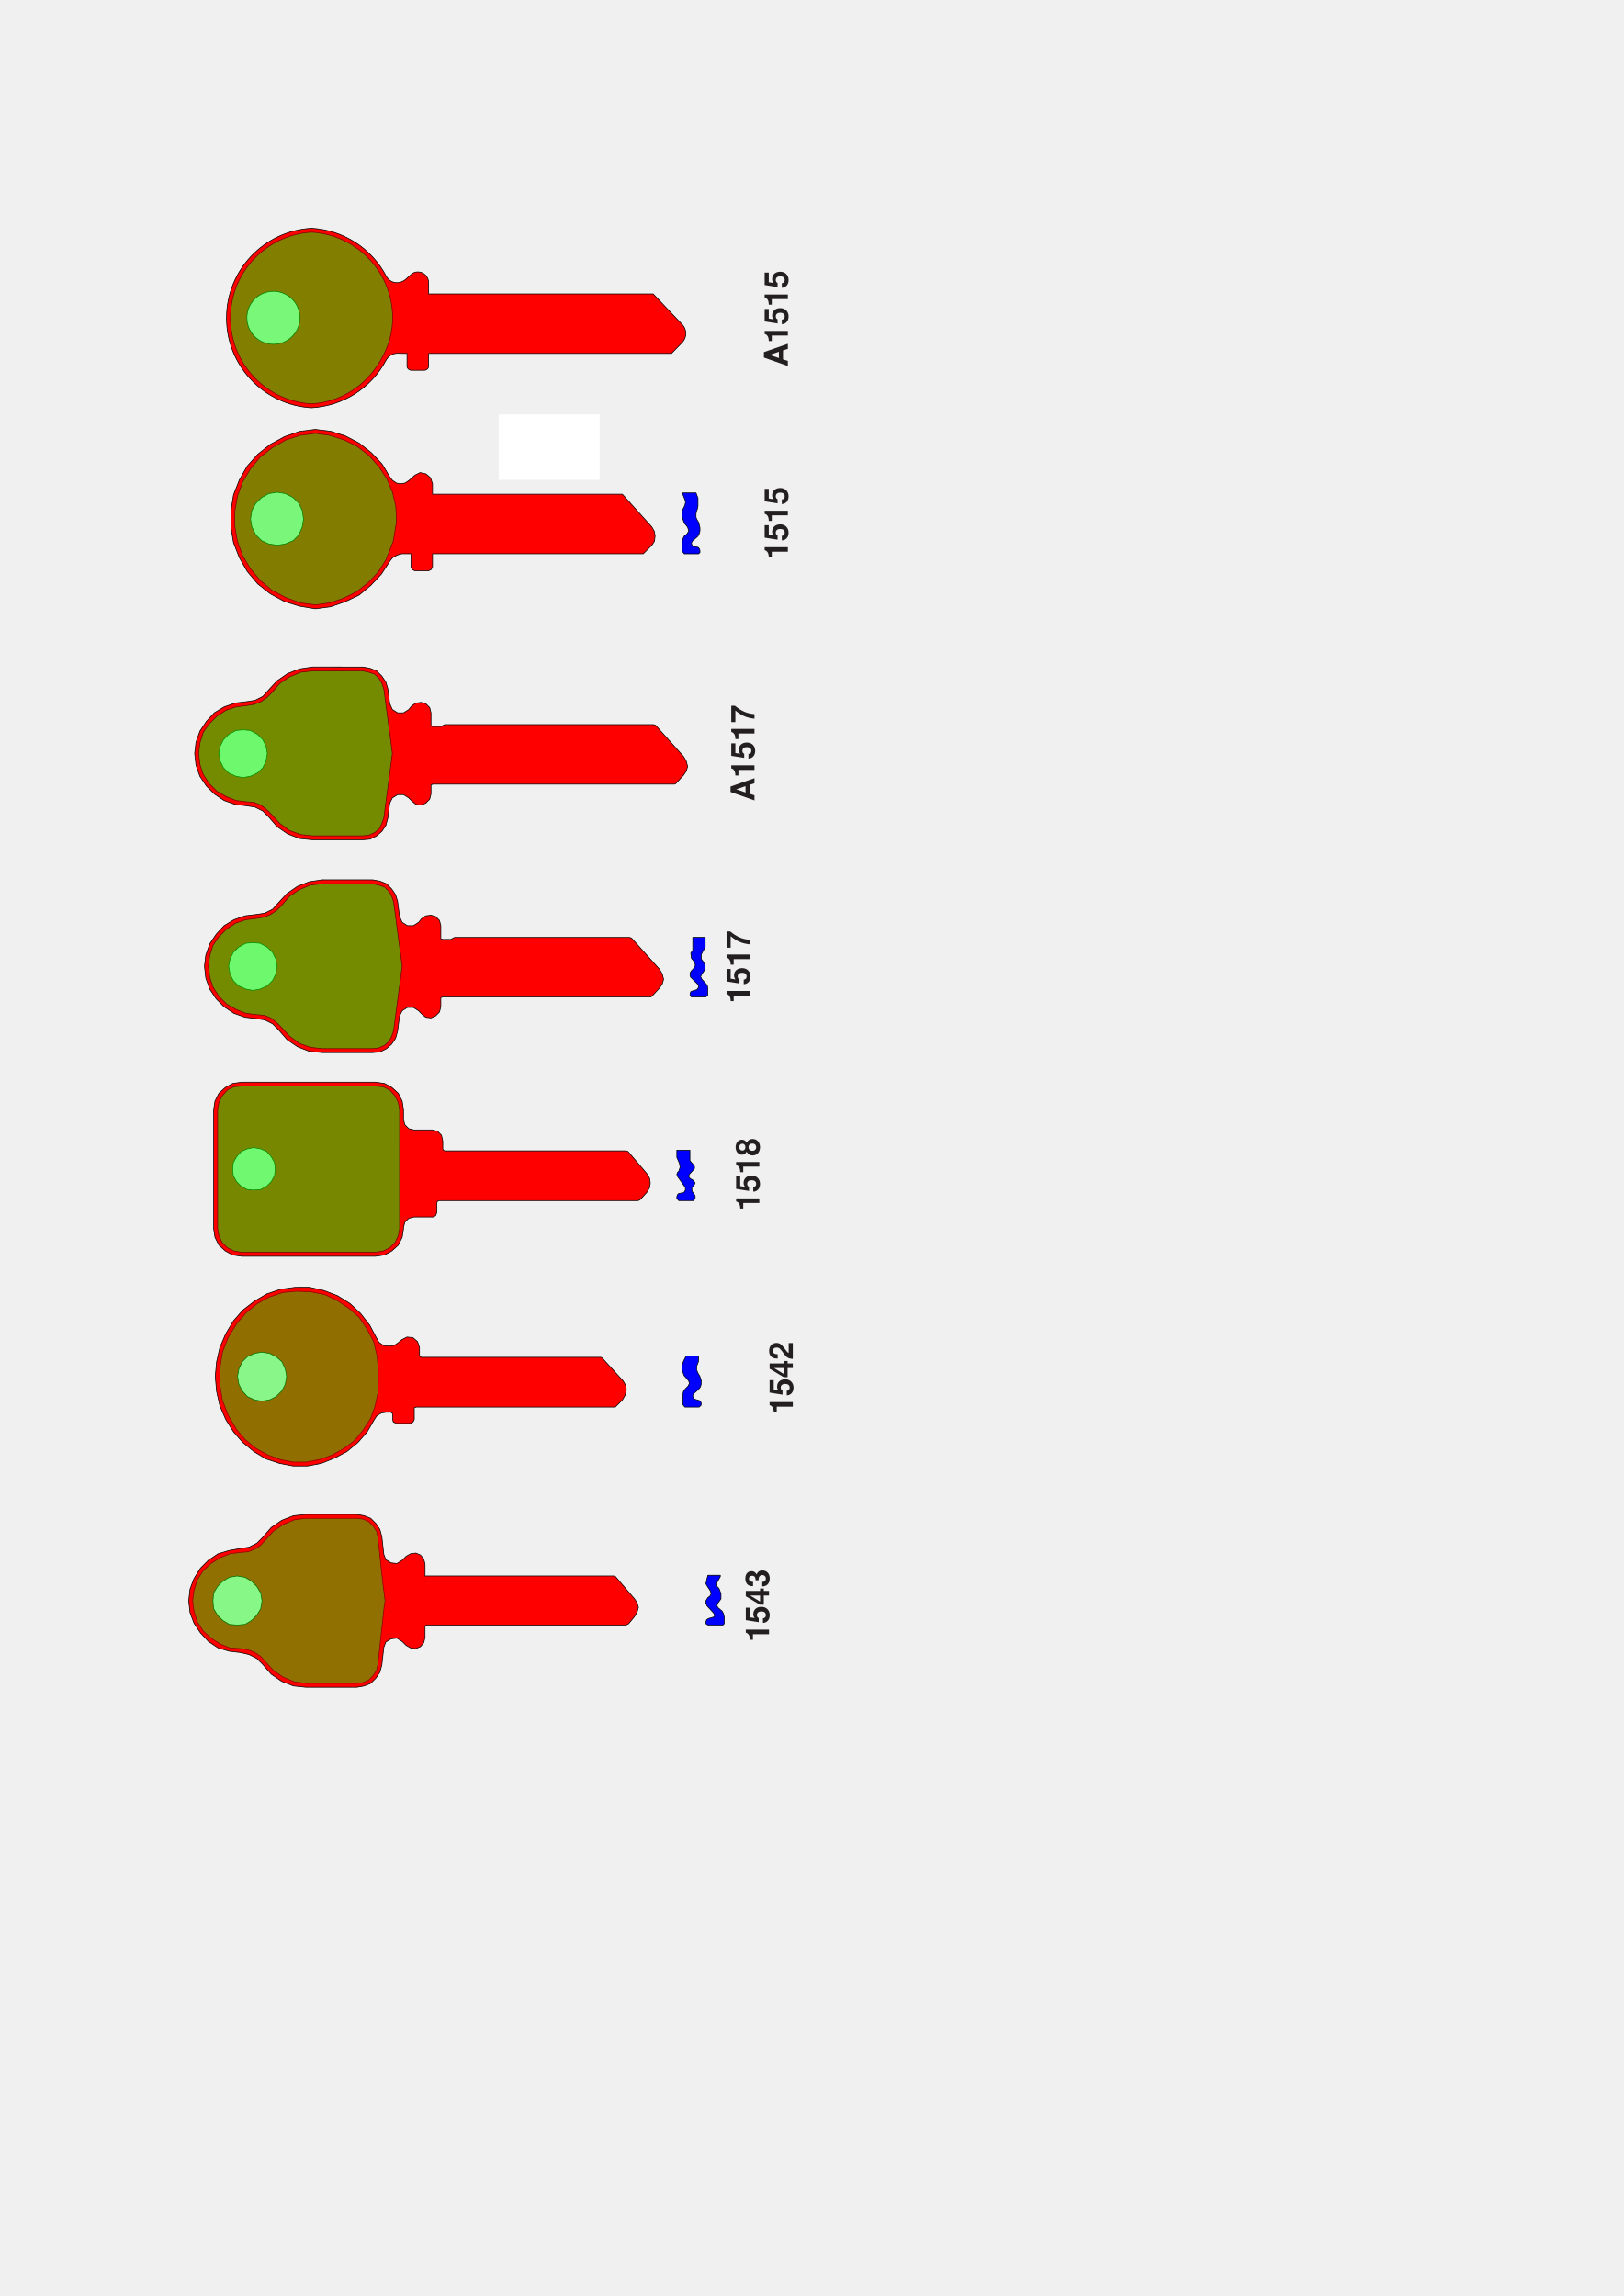
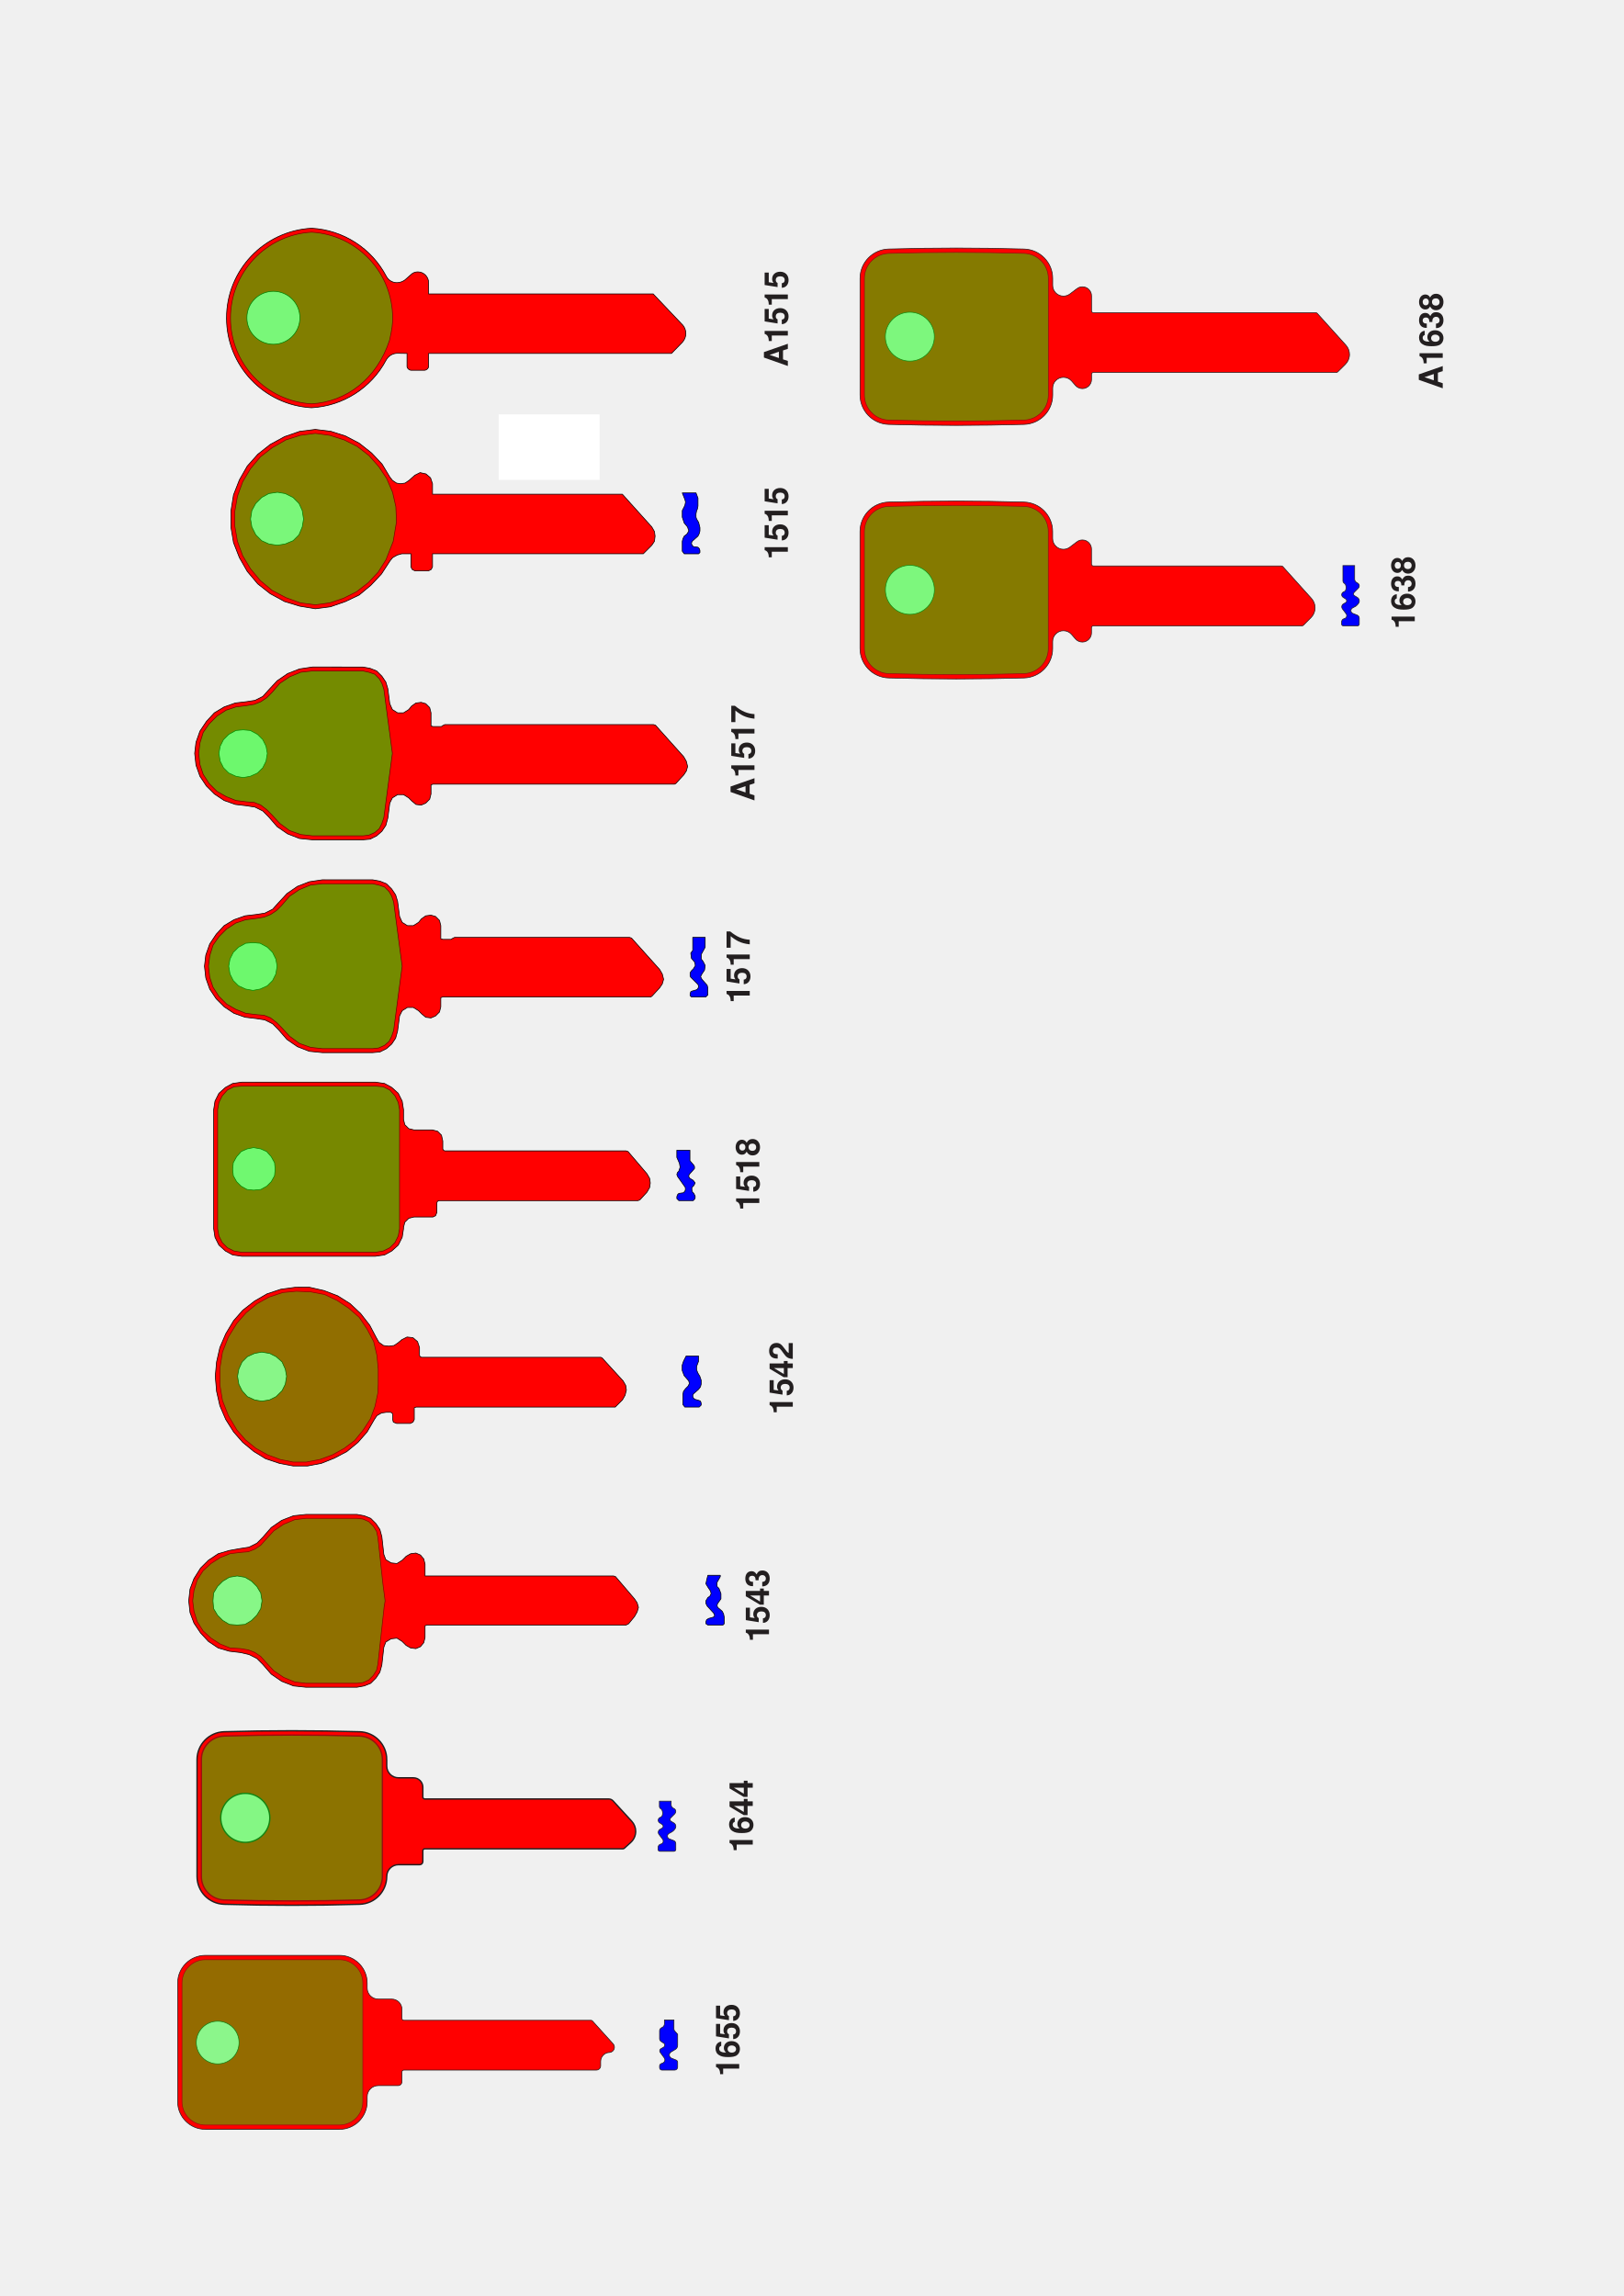
- <svg xmlns="http://www.w3.org/2000/svg" width="210mm" height="297mm" viewBox="0 0 210 297" version="1.1" id="svg14868">
-   <defs id="defs14862" />
+ <svg xmlns="http://www.w3.org/2000/svg" xmlns:xlink="http://www.w3.org/1999/xlink" width="210mm" height="297mm" viewBox="0 0 210 297" version="1.1" id="svg14868">
+   <defs id="defs14862">
+     <clipPath clip-path="url(#clipPathH)" id="clipPathJ" clipPathUnits="userSpaceOnUse">
+       <use height="100%" width="100%" y="0" x="0" xlink:href="#path11026" id="use6" />
+     </clipPath>
+   </defs>
  <g id="layer1">
    <path style="fill:#ff0000;stroke:#000000;stroke-width:0.088;stroke-linecap:round;stroke-linejoin:round;stroke-miterlimit:10;stroke-dasharray:none;stroke-opacity:1" d="m 39.565,195.9 -1.609,0.17 -1.524,0.593 -1.355,0.931 -1.101,1.27 -0.762,0.762 -1.016,0.508 -1.101,0.17 -1.439,0.254 -1.44,0.424 -1.27,0.846 -1.016,1.016 -0.847,1.354 -0.508,1.355 -0.169,1.524 0.169,1.524 0.508,1.355 0.847,1.27 1.016,1.101 1.27,0.847 1.44,0.423 1.439,0.169 1.101,0.254 1.016,0.508 0.762,0.762 1.101,1.27 1.355,0.931 1.524,0.593 1.609,0.17 h 6.604 l 0.932,-0.17 0.846,-0.338 0.677,-0.677 0.508,-0.762 0.254,-0.932 0.254,-2.286 0.254,-0.677 0.677,-0.423 0.762,-0.085 0.677,0.423 0.508,0.508 0.593,0.339 0.677,0.084 0.593,-0.254 0.423,-0.508 0.169,-0.677 v -0.931 -0.423 -0.17 l 0.254,-0.085 h 25.739 l 0.169,-0.085 0.17,-0.085 0.762,-0.931 0.338,-0.593 0.17,-0.593 -0.17,-0.592 -0.338,-0.508 -2.456,-2.879 -0.254,-0.085 H 55.228 54.974 v -0.254 -0.254 -1.016 l -0.169,-0.677 -0.423,-0.508 -0.593,-0.254 -0.677,0.085 -0.593,0.338 -0.508,0.508 -0.677,0.423 -0.762,-0.085 -0.677,-0.423 -0.254,-0.677 -0.254,-2.286 -0.254,-0.932 -0.508,-0.762 -0.677,-0.677 -0.846,-0.338 -0.932,-0.17 z m -8.89,7.959 1.016,0.17 0.846,0.508 0.677,0.677 0.508,0.846 0.169,1.016 -0.169,1.016 -0.508,0.847 -0.677,0.677 -0.846,0.508 -1.016,0.085 -1.016,-0.085 -0.847,-0.508 -0.677,-0.677 -0.508,-0.847 -0.084,-1.016 0.084,-1.016 0.508,-0.846 0.677,-0.677 0.847,-0.508 z" id="outline_1543" />
    <path style="fill:#ff0000;stroke:#000000;stroke-width:0.088;stroke-linecap:round;stroke-linejoin:round;stroke-miterlimit:10;stroke-dasharray:none;stroke-opacity:1" d="m 38.171,166.519 -1.863,0.254 -1.778,0.593 -1.609,0.931 -1.524,1.185 -1.185,1.354 -1.016,1.693 -0.762,1.778 -0.423,1.862 -0.169,1.863 0.169,1.947 0.423,1.863 0.762,1.778 1.016,1.609 1.185,1.355 1.44,1.185 1.524,0.932 1.778,0.593 1.778,0.338 h 1.863 l 1.778,-0.338 1.693,-0.677 1.609,-0.847 1.439,-1.185 1.185,-1.355 0.931,-1.609 0.339,-0.508 0.592,-0.338 0.593,-0.085 h 0.593 l 0.17,0.085 0.085,0.169 v 0.677 l 0.085,0.339 0.423,0.169 h 1.778 l 0.339,-0.169 0.169,-0.339 v -1.227 -0.297 l 0.254,-0.085 h 25.57 0.169 l 0.932,-0.931 0.338,-0.593 0.169,-0.677 -0.085,-0.593 -0.339,-0.593 -2.709,-2.964 -0.169,-0.084 H 54.511 l -0.17,-0.085 -0.085,-0.17 v -0.254 -0.762 l -0.254,-0.762 -0.593,-0.508 -0.762,-0.085 -0.677,0.339 -0.508,0.423 -0.508,0.338 -0.677,0.085 -0.677,-0.085 -0.593,-0.423 -0.338,-0.593 -0.847,-1.609 -1.185,-1.524 -1.355,-1.27 -1.609,-1.016 -1.778,-0.677 -1.863,-0.423 z m -4.318,8.382 1.016,0.169 0.846,0.424 0.762,0.677 0.423,0.932 0.169,0.931 -0.169,1.016 -0.423,0.846 -0.762,0.762 -0.846,0.423 -1.016,0.17 -0.932,-0.17 -0.931,-0.423 -0.677,-0.762 -0.424,-0.846 -0.169,-1.016 0.169,-0.931 0.424,-0.932 0.677,-0.677 0.931,-0.424 z" id="outline_1542" />
    <path style="fill:#ff0000;stroke:#000000;stroke-width:0.088;stroke-linecap:round;stroke-linejoin:round;stroke-miterlimit:10;stroke-dasharray:none;stroke-opacity:1" d="m 31.275,139.982 -1.185,0.17 -0.931,0.508 -0.846,0.762 -0.508,1.016 -0.169,1.101 v 15.409 l 0.169,1.101 0.508,1.016 0.846,0.762 0.931,0.508 1.185,0.169 h 17.272 l 1.185,-0.169 0.931,-0.508 0.847,-0.762 0.508,-1.016 0.17,-1.101 v -0.169 l 0.169,-0.677 0.508,-0.508 0.677,-0.169 h 2.455 l 0.339,-0.17 0.169,-0.423 v -0.846 -0.423 l 0.085,-0.17 0.169,-0.085 h 25.738 l 0.254,-0.085 0.931,-1.016 0.338,-0.593 0.085,-0.593 -0.085,-0.593 -0.338,-0.592 -2.455,-2.879 -0.254,-0.085 H 57.522 l -0.169,-0.085 -0.085,-0.169 v -0.17 -0.846 l -0.17,-0.762 -0.508,-0.508 -0.677,-0.17 h -2.371 l -0.677,-0.169 -0.508,-0.508 -0.169,-0.677 v -1.27 l -0.17,-1.101 -0.508,-1.016 -0.847,-0.762 -0.931,-0.508 -1.185,-0.17 z m 1.524,8.467 0.931,0.17 0.762,0.338 0.593,0.677 0.423,0.762 0.085,0.847 -0.085,0.846 -0.423,0.762 -0.593,0.593 -0.762,0.423 -0.931,0.085 -0.846,-0.085 -0.762,-0.423 -0.593,-0.593 -0.423,-0.762 -0.085,-0.846 0.085,-0.847 0.423,-0.762 0.593,-0.677 0.762,-0.338 z" id="outline_1518" />
    <path style="fill:#ff0000;stroke:#000000;stroke-width:0.088;stroke-linecap:round;stroke-linejoin:round;stroke-miterlimit:10;stroke-dasharray:none;stroke-opacity:1" d="m 40.42,86.278 -1.693,0.254 -1.524,0.593 -1.355,0.932 -1.101,1.185 -0.762,0.847 -1.016,0.508 -1.101,0.169 -1.439,0.17 -1.44,0.508 -1.27,0.762 -1.016,1.101 -0.847,1.27 -0.508,1.44 -0.169,1.439 0.169,1.524 0.508,1.439 0.847,1.27 1.016,1.016 1.27,0.846 1.44,0.508 1.439,0.17 1.101,0.17 1.016,0.508 0.762,0.762 1.101,1.27 1.355,0.931 1.524,0.593 1.693,0.17 h 6.519 l 0.932,-0.085 0.846,-0.423 0.677,-0.593 0.508,-0.762 0.254,-0.931 0.254,-1.947 0.338,-0.677 0.677,-0.423 h 0.762 l 0.677,0.423 0.423,0.423 0.508,0.423 0.677,0.085 0.593,-0.254 0.508,-0.508 0.17,-0.677 v -1.016 -0.17 l 0.254,-0.085 h 31.242 l 0.17,-0.085 1.016,-1.1 0.338,-0.508 0.169,-0.593 -0.169,-0.677 -0.338,-0.593 -3.641,-4.064 -0.254,-0.085 h -26.924 -0.085 l -0.338,0.169 -0.085,0.084 h -1.101 l -0.254,-0.084 v -0.169 -1.524 l -0.17,-0.677 -0.508,-0.508 -0.593,-0.169 -0.677,0.085 -0.55,0.381 -0.381,0.466 -0.677,0.423 h -0.762 l -0.677,-0.423 -0.338,-0.762 -0.254,-1.947 -0.254,-0.847 -0.508,-0.762 -0.677,-0.677 -0.846,-0.338 -0.932,-0.169 z m -8.975,8.128 0.931,0.084 0.931,0.508 0.677,0.677 0.423,0.847 0.169,0.931 -0.169,1.016 -0.423,0.846 -0.677,0.677 -0.931,0.423 -0.931,0.17 -0.932,-0.17 -0.931,-0.423 -0.677,-0.677 -0.424,-0.846 -0.169,-1.016 0.169,-0.931 0.424,-0.847 0.677,-0.677 0.931,-0.508 z" id="outline_a1517" />
    <path style="fill:#ff0000;stroke:#000000;stroke-width:0.088;stroke-linecap:butt;stroke-linejoin:miter;stroke-miterlimit:10;stroke-dasharray:none;stroke-opacity:1" d="m 29.298,41.134 c 0,6.176 4.829,11.275 10.998,11.612 4.067,-0.222 7.722,-2.555 9.635,-6.151 0.3,-0.564 0.886,-0.916 1.526,-0.895 l 1.187,0.021 -0.003,1.664 c -0.002,0.251 0.225,0.478 0.508,0.508 h 1.778 c 0.278,-0.03 0.506,-0.257 0.508,-0.508 l 0.002,-1.664 31.412,-0.001 1.413,-1.45 c 0.274,-0.307 0.442,-0.71 0.442,-1.131 0,-0.394 -0.148,-0.775 -0.374,-1.062 L 84.478,38.017 H 55.438 l -0.003,-1.446 c -0.002,-0.778 -0.628,-1.403 -1.399,-1.403 -0.339,0 -0.667,0.123 -0.903,0.371 l -0.76,0.671 c -0.299,0.218 -0.663,0.356 -1.039,0.356 -0.576,0 -1.104,-0.32 -1.372,-0.83 -1.903,-3.629 -5.575,-5.988 -9.667,-6.212 -6.168,0.337 -10.998,5.436 -10.998,11.612 z m 2.631,-0.027 c 0,-1.892 1.536,-3.428 3.429,-3.428 1.893,0 3.429,1.536 3.429,3.428 0,1.892 -1.536,3.428 -3.429,3.428 -1.893,0 -3.429,-1.536 -3.429,-3.428 z" id="outline_a1515" />
    <path style="fill:#ff0000;stroke:#000000;stroke-width:0.088;stroke-linecap:round;stroke-linejoin:round;stroke-miterlimit:10;stroke-dasharray:none;stroke-opacity:1" d="m 29.863,68.163 0.338,2.032 0.762,1.947 1.016,1.778 1.355,1.609 1.608,1.27 1.863,1.016 1.947,0.593 2.032,0.338 1.948,-0.254 1.947,-0.677 1.778,-0.847 1.524,-1.27 1.354,-1.44 1.101,-1.693 0.339,-0.424 0.592,-0.338 0.593,-0.169 h 1.185 v 1.693 l 0.17,0.339 0.338,0.169 h 1.778 l 0.338,-0.169 0.17,-0.339 v -1.693 h 27.262 l 1.101,-1.101 0.339,-0.508 0.084,-0.677 -0.084,-0.593 -0.339,-0.593 -3.81,-4.234 -24.553,6.1e-5 v -1.355 l -0.254,-0.762 -0.593,-0.508 -0.762,-0.169 -0.677,0.339 -0.762,0.677 -0.508,0.339 -0.593,0.084 -0.508,-0.084 -0.508,-0.339 -0.339,-0.423 -1.016,-1.693 -1.354,-1.439 -1.609,-1.27 -1.778,-0.931 -1.862,-0.593 -2.032,-0.254 -2.032,0.254 -1.947,0.677 -1.863,1.016 -1.608,1.27 -1.355,1.524 -1.016,1.778 -0.762,1.948 -0.338,2.117 z m 2.54,-1.016 0.169,-1.101 0.508,-0.931 0.762,-0.762 0.931,-0.508 1.101,-0.169 1.016,0.169 1.016,0.508 0.762,0.762 0.424,0.931 0.169,1.101 -0.169,1.016 -0.424,1.016 -0.762,0.762 -1.016,0.423 -1.016,0.169 -1.101,-0.169 -0.931,-0.423 -0.762,-0.762 -0.508,-1.016 z" id="outline_1515" />
    <path id="warding_1515" style="fill:#0000ff;stroke:#000000;stroke-width:0.088;stroke-linecap:round;stroke-linejoin:round;stroke-miterlimit:10;stroke-dasharray:none;stroke-opacity:1" d="m 90.357,67.57 -0.254,-0.423 -0.085,-0.254 v -0.423 l 0.085,-0.423 0.085,-0.169 0.085,-0.423 v -1.016 l -0.254,-0.677 h -1.778 l 0.339,0.847 0.085,0.339 -0.085,0.423 -0.339,0.677 v 0.847 l 0.254,0.762 0.423,0.508 0.169,0.508 -0.254,0.423 -0.339,0.254 -0.169,0.339 -0.085,0.339 v 1.27 l 0.254,0.339 h 1.863 l 0.169,-0.169 v -0.254 l -0.085,-0.254 -0.169,-0.169 -0.593,-0.085 -0.169,-0.169 -0.085,-0.254 0.085,-0.254 0.762,-0.677 0.169,-0.339 0.085,-0.339 v -0.423 z" />
    <path id="engrave_1515" style="opacity:0.489;fill:#00ff00;stroke:#000000;stroke-width:0.088;stroke-linecap:round;stroke-linejoin:round;stroke-miterlimit:10;stroke-dasharray:none;stroke-opacity:1" d="m 51.283,67.486 -0.085,-1.947 -0.423,-1.863 -0.762,-1.778 -1.016,-1.524 -1.27,-1.439 -1.524,-1.185 -1.693,-0.847 -1.863,-0.593 -1.863,-0.254 -1.947,0.254 -1.863,0.593 -1.778,1.016 -1.524,1.185 -1.27,1.524 -1.016,1.693 -0.677,1.863 -0.339,1.947 v 1.947 l 0.339,1.947 0.677,1.863 1.016,1.693 1.27,1.524 1.524,1.27 1.778,0.931 1.863,0.677 1.947,0.254 1.863,-0.254 1.778,-0.593 1.693,-0.847 1.524,-1.185 1.27,-1.355 1.016,-1.609 0.931,-2.371 z" />
    <path id="engrave_a1515" style="opacity:0.495;fill:#00ff00;stroke:#000000;stroke-width:0.088;stroke-linecap:butt;stroke-linejoin:miter;stroke-miterlimit:10;stroke-dasharray:none;stroke-opacity:1" d="m 50.785,41.135 c 0,-5.896 -4.602,-10.767 -10.489,-11.104 -5.888,0.337 -10.489,5.208 -10.489,11.104 0,5.896 4.602,10.767 10.489,11.104 4.525,-0.259 8.44,-3.236 10.083,-8.21 0.332,-1.411 0.407,-2.152 0.407,-2.894 z" />
    <text id="text7554" style="font-variant:normal;font-weight:bold;font-size:4.233px;font-family:Helvetica;-inkscape-font-specification:Helvetica-Bold;writing-mode:lr-tb;fill:#231f20;fill-opacity:1;fill-rule:nonzero;stroke:none;stroke-width:0.353" x="-47.453" y="101.894" transform="rotate(-90)">
      <tspan id="tspan7552" y="101.894" x="-47.453 -44.585 -42.422 -40.255 -38.09" style="stroke-width:0.353">A1515</tspan>
    </text>
    <text id="text7564" style="font-variant:normal;font-weight:bold;font-size:4.233px;font-family:Helvetica;-inkscape-font-specification:Helvetica-Bold;writing-mode:lr-tb;fill:#231f20;fill-opacity:1;fill-rule:nonzero;stroke:none;stroke-width:0.353" x="-72.372" y="101.894" transform="rotate(-90)">
      <tspan id="tspan7562" y="101.894" x="-72.372 -70.209 -68.046 -65.877" style="stroke-width:0.353">1515</tspan>
    </text>
    <path id="path8270" style="fill:#ffffff;fill-opacity:1;fill-rule:nonzero;stroke:none;stroke-width:0.353" d="M 77.552,62.07 V 53.603 H 64.499 v 8.467 z" />
    <path id="warding_1517" style="fill:#0000ff;stroke:#000000;stroke-width:0.088;stroke-linecap:round;stroke-linejoin:round;stroke-miterlimit:10;stroke-dasharray:none;stroke-opacity:1" d="m 89.256,125.829 v 0.423 l 0.085,0.169 0.931,0.931 0.085,0.254 -0.085,0.254 -0.169,0.169 -0.593,0.169 -0.169,0.085 -0.085,0.254 v 0.254 l 0.169,0.169 h 1.863 l 0.254,-0.254 v -0.931 l -0.085,-0.339 -0.677,-0.762 -0.169,-0.339 0.169,-0.339 0.339,-0.508 0.085,-0.593 -0.254,-0.508 -0.254,-0.339 v -0.593 l 0.508,-0.931 v -1.27 h -1.609 v 1.693 l -0.254,0.339 0.085,0.677 0.423,0.508 0.085,0.423 -0.254,0.423 -0.254,0.254 z" />
    <path id="engrave_a1517" style="opacity:0.543;fill:#00ff00;stroke:#000000;stroke-width:0.088;stroke-linecap:round;stroke-linejoin:round;stroke-miterlimit:10;stroke-dasharray:none;stroke-opacity:1" d="m 32.885,91.104 0.847,-0.339 0.762,-0.508 0.677,-0.677 1.016,-1.185 1.27,-0.847 1.439,-0.593 1.524,-0.169 h 6.519 l 0.762,0.169 0.762,0.254 0.593,0.593 0.339,0.593 0.254,0.762 1.101,8.297 -1.101,8.297 -0.254,0.762 -0.339,0.677 -0.593,0.508 -0.762,0.339 -0.762,0.085 h -6.519 l -1.524,-0.169 -1.439,-0.508 -1.27,-0.931 -1.016,-1.101 -0.677,-0.677 -0.762,-0.593 -0.847,-0.339 -1.016,-0.085 -1.355,-0.169 -1.27,-0.508 -1.185,-0.677 -1.016,-1.016 -0.762,-1.185 -0.423,-1.27 -0.169,-1.439 0.169,-1.355 0.423,-1.355 0.762,-1.101 1.016,-1.016 1.185,-0.762 1.27,-0.423 1.355,-0.169 z" />
    <text y="97.578" x="-103.648" id="text7544-3" style="font-variant:normal;font-weight:bold;font-size:4.233px;font-family:Helvetica;-inkscape-font-specification:Helvetica-Bold;writing-mode:lr-tb;fill:#231f20;fill-opacity:1;fill-rule:nonzero;stroke:none;stroke-width:0.353" transform="rotate(-90)">
      <tspan style="stroke-width:0.353" id="tspan7542-6" y="97.578" x="-103.648 -100.782 -98.615 -96.452 -94.285">A1517</tspan>
    </text>
    <path id="engrave_1542" style="opacity:0.432;fill:#00ff00;stroke:#000000;stroke-width:0.088;stroke-linecap:round;stroke-linejoin:round;stroke-miterlimit:10;stroke-dasharray:none;stroke-opacity:1" d="m 48.923,178.965 v -1.863 l -0.169,-1.778 -0.423,-1.778 -0.847,-1.609 -1.016,-1.524 -1.355,-1.185 -1.524,-1.016 -1.609,-0.762 -1.778,-0.339 -1.863,-0.085 -1.778,0.169 -1.778,0.593 -1.524,0.847 -1.439,1.185 -1.185,1.355 -1.101,1.778 -0.762,1.947 -0.339,2.117 v 2.117 l 0.339,2.032 0.762,1.947 1.101,1.863 1.101,1.27 1.355,1.101 1.524,0.847 1.609,0.593 1.693,0.339 h 1.693 l 1.778,-0.339 1.609,-0.593 1.524,-0.847 1.355,-1.016 1.101,-1.355 0.931,-1.439 0.593,-1.609 0.381,-1.778 z" />
    <path id="warding_1542" style="fill:#0000ff;stroke:#000000;stroke-width:0.088;stroke-linecap:round;stroke-linejoin:round;stroke-miterlimit:10;stroke-dasharray:none;stroke-opacity:1" d="m 88.23,177.271 v -0.677 l 0.169,-0.508 0.339,-0.677 h 1.609 v 0.677 l -0.254,0.677 v 0.423 l 0.169,0.423 0.254,0.423 0.169,0.508 v 0.508 l -0.085,0.339 -0.254,0.339 -0.677,0.593 -0.085,0.254 0.085,0.254 0.169,0.169 0.593,0.169 0.169,0.085 0.085,0.254 v 0.254 l -0.254,0.254 h -1.863 l -0.254,-0.339 v -1.27 l 0.085,-0.423 0.254,-0.339 0.339,-0.339 0.169,-0.339 -0.085,-0.339 -0.593,-0.677 z" />
    <text y="102.537" x="-182.966" id="text7600-7" style="font-variant:normal;font-weight:bold;font-size:4.233px;font-family:Helvetica;-inkscape-font-specification:Helvetica-Bold;writing-mode:lr-tb;fill:#231f20;fill-opacity:1;fill-rule:nonzero;stroke:none;stroke-width:0.353" transform="rotate(-90)">
      <tspan style="stroke-width:0.353" id="tspan7598-5" y="102.537" x="-182.966 -180.802 -178.639 -176.476">1542</tspan>
    </text>
    <path id="warding_1518" style="fill:#0000ff;stroke:#000000;stroke-width:0.088;stroke-linecap:round;stroke-linejoin:round;stroke-miterlimit:10;stroke-dasharray:none;stroke-opacity:1" d="m 89.653,155.306 0.169,-0.169 0.085,-0.169 v -0.254 l -0.169,-0.339 -0.169,-0.169 -0.085,-0.254 v -0.339 l 0.254,-0.254 0.169,-0.339 -0.254,-0.339 -0.423,-0.254 -0.169,-0.254 0.085,-0.254 0.677,-0.762 v -0.254 l -0.085,-0.169 -0.508,-0.593 v -1.355 h -1.693 v 0.931 l 0.339,0.762 0.085,0.508 -0.169,0.508 -0.169,0.169 -0.085,0.254 0.085,0.254 1.016,1.439 v 0.339 l -0.085,0.169 -0.169,0.169 -0.593,0.085 -0.169,0.169 -0.085,0.254 v 0.254 l 0.254,0.254 z" />
    <path id="engrave_1518" style="opacity:0.534;fill:#00ff00;stroke:#000000;stroke-width:0.088;stroke-linecap:round;stroke-linejoin:round;stroke-miterlimit:10;stroke-dasharray:none;stroke-opacity:1" d="m 51.68,143.538 -0.169,-0.931 -0.423,-0.847 -0.677,-0.762 -0.847,-0.423 -1.016,-0.085 H 31.275 l -1.016,0.085 -0.847,0.423 -0.677,0.762 -0.423,0.847 -0.169,0.931 v 15.409 l 0.169,0.931 0.423,0.847 0.677,0.677 0.847,0.423 1.016,0.169 h 17.272 l 1.016,-0.169 0.847,-0.423 0.677,-0.677 0.423,-0.847 0.169,-0.931 v -6.646 z" />
    <text y="98.205" x="-156.612" id="text7608-3" style="font-variant:normal;font-weight:bold;font-size:4.233px;font-family:Helvetica;-inkscape-font-specification:Helvetica-Bold;writing-mode:lr-tb;fill:#231f20;fill-opacity:1;fill-rule:nonzero;stroke:none;stroke-width:0.353" transform="rotate(-90)">
      <tspan style="stroke-width:0.353" id="tspan7606-5" y="98.205" x="-156.612 -154.449 -152.282 -150.118">1518</tspan>
    </text>
    <path id="warding_1543" style="fill:#0000ff;stroke:#000000;stroke-width:0.088;stroke-linecap:round;stroke-linejoin:round;stroke-miterlimit:10;stroke-dasharray:none;stroke-opacity:1" d="m 91.465,207.753 -0.169,-0.339 v -0.339 l 0.254,-0.423 0.254,-0.169 0.169,-0.339 -0.085,-0.339 -0.169,-0.254 -0.169,-0.254 -0.254,-0.423 0.085,-0.423 0.169,-0.677 h 1.609 v 0.169 l -0.423,0.762 v 0.508 l 0.254,0.254 0.254,0.677 v 0.677 l -0.423,0.593 -0.085,0.254 0.085,0.254 0.593,0.508 0.169,0.339 0.085,0.423 v 0.847 l -0.169,0.169 h -1.947 l -0.254,-0.169 v -0.254 l 0.085,-0.254 0.254,-0.169 0.593,-0.169 0.169,-0.085 v -0.254 l -0.085,-0.169 z" />
    <path id="engrave_1543" style="opacity:0.438;fill:#00ff00;stroke:#000000;stroke-width:0.088;stroke-linecap:round;stroke-linejoin:round;stroke-miterlimit:10;stroke-dasharray:none;stroke-opacity:1" d="m 48.878,215.288 -0.169,0.762 -0.423,0.677 -0.593,0.593 -0.762,0.339 -0.762,0.085 h -6.604 l -1.439,-0.169 -1.439,-0.593 -1.27,-0.847 -1.016,-1.101 -0.677,-0.762 -0.762,-0.508 -0.847,-0.339 -1.016,-0.169 -1.355,-0.085 -1.27,-0.508 -1.185,-0.762 -1.016,-0.931 -0.762,-1.185 -0.423,-1.355 -0.169,-1.355 0.169,-1.355 0.423,-1.355 0.762,-1.185 1.016,-0.931 1.185,-0.762 1.27,-0.508 1.355,-0.169 1.016,-0.085 0.847,-0.339 0.762,-0.508 0.677,-0.762 1.016,-1.101 1.27,-0.847 1.439,-0.593 1.439,-0.169 h 6.604 l 0.762,0.085 0.762,0.339 0.593,0.593 0.423,0.677 0.169,0.762 0.635,5.927 0.296,2.286 -0.127,0.804 z" />
    <text y="99.458" x="-212.395" id="text9432-9" style="font-variant:normal;font-weight:bold;font-size:4.233px;font-family:Helvetica;-inkscape-font-specification:Helvetica-Bold;writing-mode:lr-tb;fill:#231f20;fill-opacity:1;fill-rule:nonzero;stroke:none;stroke-width:0.353" transform="rotate(-90)">
      <tspan style="stroke-width:0.353" id="tspan9430-1" y="99.458" x="-212.395 -210.232 -208.069 -205.9">1543</tspan>
    </text>
    <path style="fill:#ff0000;stroke:#000000;stroke-width:0.088;stroke-linecap:round;stroke-linejoin:round;stroke-miterlimit:10;stroke-dasharray:none;stroke-opacity:1" d="m 41.687,113.806 -1.693,0.254 -1.524,0.593 -1.355,0.932 -1.101,1.185 -0.762,0.847 -1.016,0.508 -1.101,0.169 -1.439,0.17 -1.44,0.508 -1.27,0.762 -1.016,1.101 -0.847,1.27 -0.508,1.44 -0.169,1.439 0.169,1.524 0.508,1.439 0.847,1.27 1.016,1.016 1.27,0.846 1.44,0.508 1.439,0.17 1.101,0.17 1.016,0.508 0.762,0.762 1.101,1.27 1.355,0.931 1.524,0.593 1.693,0.17 h 6.519 l 0.932,-0.085 0.846,-0.423 0.677,-0.593 0.508,-0.762 0.254,-0.931 0.254,-1.947 0.338,-0.677 0.677,-0.423 h 0.762 l 0.677,0.423 0.423,0.423 0.508,0.423 0.677,0.085 0.593,-0.254 0.508,-0.508 0.17,-0.677 v -1.016 -0.17 l 0.254,-0.085 H 84.134 l 0.17,-0.085 1.016,-1.1 0.338,-0.508 0.169,-0.593 -0.169,-0.677 -0.338,-0.593 -3.641,-4.064 -0.254,-0.085 h -22.551 -0.085 l -0.338,0.17 -0.085,0.084 h -1.101 l -0.254,-0.084 v -0.17 -1.524 l -0.17,-0.677 -0.508,-0.508 -0.593,-0.169 -0.677,0.085 -0.55,0.381 -0.381,0.466 -0.677,0.423 h -0.762 l -0.677,-0.423 -0.338,-0.762 -0.254,-1.947 -0.254,-0.847 -0.508,-0.762 -0.677,-0.677 -0.846,-0.338 -0.932,-0.17 z m -8.975,8.128 0.931,0.084 0.931,0.508 0.677,0.677 0.423,0.847 0.169,0.931 -0.169,1.016 -0.423,0.846 -0.677,0.677 -0.931,0.423 -0.931,0.17 -0.932,-0.17 -0.931,-0.423 -0.677,-0.677 -0.424,-0.846 -0.169,-1.016 0.169,-0.931 0.424,-0.847 0.677,-0.677 0.931,-0.508 z" id="outline_1517" />
    <path id="engrave_1517" style="opacity:0.543;fill:#00ff00;stroke:#000000;stroke-width:0.088;stroke-linecap:round;stroke-linejoin:round;stroke-miterlimit:10;stroke-dasharray:none;stroke-opacity:1" d="m 34.151,118.632 0.847,-0.339 0.762,-0.508 0.677,-0.677 1.016,-1.185 1.27,-0.847 1.439,-0.593 1.524,-0.169 h 6.519 l 0.762,0.169 0.762,0.254 0.593,0.593 0.339,0.593 0.254,0.762 1.101,8.297 -1.101,8.297 -0.254,0.762 -0.339,0.677 -0.593,0.508 -0.762,0.339 -0.762,0.085 h -6.519 l -1.524,-0.169 -1.439,-0.508 -1.27,-0.931 -1.016,-1.101 -0.677,-0.677 -0.762,-0.593 -0.847,-0.339 -1.016,-0.085 -1.355,-0.169 -1.27,-0.508 -1.185,-0.677 -1.016,-1.016 -0.762,-1.185 -0.423,-1.27 -0.169,-1.439 0.169,-1.355 0.423,-1.355 0.762,-1.101 1.016,-1.016 1.185,-0.762 1.27,-0.423 1.355,-0.169 z" />
    <text y="96.968" x="-132.644" id="text7544-3-3" style="font-variant:normal;font-weight:bold;font-size:4.233px;font-family:Helvetica;-inkscape-font-specification:Helvetica-Bold;writing-mode:lr-tb;fill:#231f20;fill-opacity:1;fill-rule:nonzero;stroke:none;stroke-width:0.353" transform="rotate(-90)">
      <tspan style="stroke-width:0.353" id="tspan7542-6-6" x="-129.778 -127.611 -125.448 -123.281">1517</tspan>
    </text>
+     <path clip-path="url(#clipPathJ)" transform="matrix(0.3527777,0,0,-0.3527777,2.863145,500.0378)" id="path11038" style="fill:#0000ff;fill-opacity:1;fill-rule:nonzero;stroke:none" d="m 95.152,550.696 c -0.574,0.339 -1.046,0.827 -1.366,1.412 l -4e-4,-0.002 -0.494,0.907 c -0.192,0.351 -0.56,0.569 -0.959,0.569 -0.449,0 -0.853,-0.275 -1.017,-0.693 l 0.003,-0.005 -0.629,-1.605 c -0.18,-0.456 -0.621,-0.757 -1.111,-0.757 h -2.179 c -0.357,0 -0.647,0.29 -0.647,0.648 v 5.198 c 0,0.358 0.29,0.648 0.647,0.648 l 0.791,-0.007 c 0.53,0 1,-0.342 1.163,-0.848 l 0.002,0.006 0.083,-0.272 c 0.149,-0.46 0.577,-0.772 1.06,-0.772 0.242,0 0.477,0.078 0.67,0.224 l -0.002,-10e-4 1.792,1.35 c 0.219,0.165 0.486,0.255 0.761,0.255 0.456,0 0.876,-0.245 1.101,-0.641 l -5e-4,0.001 0.44,-0.762 c 0.139,-0.245 0.4,-0.398 0.682,-0.398 0.265,0 0.511,0.134 0.656,0.355 l -0.002,-0.002 0.627,0.961 c 0.205,0.312 0.553,0.501 0.926,0.501 0.43,0 0.822,-0.25 1.004,-0.641 h 0.003 l 0.153,-0.33 c 0.109,-0.236 0.312,-0.417 0.559,-0.499 l 0.002,-0.004 c 0.289,-0.097 0.592,-0.146 0.896,-0.146 0.362,0 0.721,0.07 1.057,0.205 l -0.002,0.003 c 0.147,0.059 0.275,0.158 0.372,0.286 l 0.005,0.003 0.181,0.247 c 0.204,0.27 0.522,0.43 0.861,0.43 h 1.92 v -4.306 h -1.294 c -0.535,0 -1.026,-0.296 -1.277,-0.769 l 0.004,-0.001 -0.166,-0.308 c -0.205,-0.387 -0.606,-0.628 -1.041,-0.628 -0.312,0 -0.613,0.124 -0.834,0.345 l -0.001,-0.006 -1.558,1.55 c -0.145,0.146 -0.343,0.228 -0.548,0.228 -0.273,0 -0.527,-0.145 -0.667,-0.379 l -0.002,0.004 -0.617,-1.041 c -0.265,-0.443 -0.743,-0.715 -1.259,-0.715 -0.262,0 -0.519,0.069 -0.745,0.203 l -0.002,-10e-4" />
+     <path style="fill:#ff0000;stroke:#211c1c;stroke-width:0.088;stroke-linecap:butt;stroke-linejoin:miter;stroke-miterlimit:4;stroke-dasharray:none;stroke-opacity:1" d="m 22.978,271.869 c 0,1.972 1.604,3.573 3.581,3.573 h 17.347 c 1.977,0 3.581,-1.601 3.581,-3.573 v -0.652 c 0,-0.79 0.643,-1.431 1.435,-1.431 h 2.553 c 0.28,0 0.508,-0.227 0.508,-0.507 v -1.25 c 0,-0.14 0.114,-0.253 0.254,-0.253 l 24.89,1e-5 c 0.309,0 0.559,-0.25 0.559,-0.558 v -0.558 c 0,-0.628 0.499,-1.144 1.128,-1.165 v -10e-4 c 0.363,-0.012 0.651,-0.309 0.651,-0.671 0,-0.166 -0.062,-0.326 -0.173,-0.45 l -2.665,-2.952 c -0.048,-0.053 -0.116,-0.083 -0.188,-0.083 h -24.202 c -0.14,0 -0.254,-0.114 -0.254,-0.254 v -1.174 c 0,-0.728 -0.592,-1.317 -1.321,-1.317 h -1.74 c -0.792,0 -1.435,-0.642 -1.435,-1.432 v -0.652 c 0,-1.972 -1.604,-3.573 -3.581,-3.573 H 26.559 c -1.977,0 -3.581,1.601 -3.581,3.573 z m 2.407,-7.654 c 0,-1.525 1.24,-2.763 2.768,-2.763 1.528,0 2.769,1.238 2.769,2.763 0,1.525 -1.241,2.762 -2.769,2.762 -1.528,0 -2.768,-1.237 -2.768,-2.762 z" id="outline_1655" />
+     <text y="95.606" x="-268.587" id="text9248" style="font-variant:normal;font-weight:bold;font-size:4.233px;font-family:Helvetica;-inkscape-font-specification:Helvetica-Bold;writing-mode:lr-tb;fill:#231f20;fill-opacity:1;fill-rule:nonzero;stroke:none;stroke-width:0.353" transform="rotate(-90)">
+       <tspan style="stroke-width:0.353" id="tspan9246" y="95.606" x="-268.587 -266.422 -264.258 -262.091">1655</tspan>
+     </text>
+     <path style="fill:#0000ff;stroke:#211c1c;stroke-width:0.088;stroke-linecap:butt;stroke-linejoin:round;stroke-miterlimit:4;stroke-dasharray:none;stroke-opacity:1" d="m 85.611,267.776 h 1.651 c 0.21,0 0.381,-0.17 0.381,-0.38 v -0.631 c 0,-0.124 -0.076,-0.236 -0.192,-0.282 l 0.001,-10e-4 -0.601,-0.24 c -0.171,-0.068 -0.283,-0.233 -0.283,-0.416 0,-0.157 0.082,-0.303 0.217,-0.384 l -0.001,-10e-4 0.567,-0.34 c 0.181,-0.109 0.292,-0.305 0.292,-0.516 v -1.439 l -0.384,-0.44 c -0.061,-0.069 -0.094,-0.158 -0.094,-0.249 v -1.166 h -1.232 v 0.507 c 0,0.197 -0.114,0.376 -0.293,0.46 l 8e-4,-8e-4 -0.085,0.04 c -0.152,0.071 -0.249,0.223 -0.249,0.391 v 1.029 c 0,0.146 0.074,0.282 0.196,0.361 l -8e-4,-10e-4 0.336,0.219 c 0.087,0.056 0.139,0.152 0.139,0.255 0,0.109 -0.058,0.209 -0.152,0.263 v 1.4e-4 l -0.339,0.193 c -0.102,0.058 -0.164,0.166 -0.164,0.283 0,0.069 0.022,0.136 0.062,0.192 l 8e-4,2.7e-4 0.525,0.722 c 0.054,0.074 0.083,0.162 0.083,0.253 0,0.172 -0.103,0.327 -0.26,0.396 l 0.001,-2.6e-4 -0.243,0.103 c -0.111,0.048 -0.184,0.158 -0.184,0.279 v 0.238 c 0,0.168 0.136,0.304 0.304,0.304 z" id="warding_1655" />
+     <path style="opacity:0.42;fill:#00ff00;stroke:#211c1c;stroke-width:0.088;stroke-linecap:butt;stroke-linejoin:miter;stroke-miterlimit:4;stroke-dasharray:none;stroke-opacity:1" d="m 46.929,257.165 v -0.654 c 0,-1.665 -1.354,-3.016 -3.022,-3.016 H 26.559 c -1.668,0 -3.022,1.351 -3.022,3.016 v 15.357 c 0,1.665 1.354,3.016 3.022,3.016 h 17.347 c 1.668,0 3.022,-1.351 3.022,-3.016 v -0.651 -5.475 z" id="engrave_1655" />
+     <text y="97.354" x="-239.609" id="text9256" style="font-variant:normal;font-weight:bold;font-size:4.233px;font-family:Helvetica;-inkscape-font-specification:Helvetica-Bold;writing-mode:lr-tb;fill:#231f20;fill-opacity:1;fill-rule:nonzero;stroke:none;stroke-width:0.353" transform="rotate(-90)">
+       <tspan style="stroke-width:0.353" id="tspan9254" y="97.354" x="-239.609 -237.446 -235.283 -233.114">1644</tspan>
+     </text>
+     <path id="outline_1644" style="fill:#ff0000;stroke:#231f20;stroke-width:0.176;stroke-linecap:butt;stroke-linejoin:miter;stroke-miterlimit:10;stroke-dasharray:none;stroke-opacity:1" d="m 28.548,235.151 c 0,1.75 1.422,3.171 3.175,3.171 1.752,0 3.174,-1.42 3.174,-3.171 0,-1.75 -1.422,-3.171 -3.174,-3.171 -1.753,0 -3.175,1.421 -3.175,3.171 z m 21.469,-7.541 v 0.837 c 0,0.84 0.683,1.522 1.524,1.522 h 1.928 c 0.673,0 1.219,0.545 1.219,1.218 v 1.268 c 0,0.14 0.114,0.254 0.254,0.254 h 23.791 c 0.214,0 0.418,0.09 0.562,0.247 l -7.9e-4,10e-4 2.417,2.638 c 0.326,0.356 0.506,0.82 0.506,1.301 0,0.544 -0.23,1.063 -0.634,1.429 l -7.9e-4,-2.6e-4 -0.843,0.761 c -0.046,0.042 -0.107,0.066 -0.17,0.066 h -25.628 c -0.14,0 -0.254,0.114 -0.254,0.254 v 1.395 c 0,0.224 -0.182,0.406 -0.406,0.406 h -2.74 c -0.841,0 -1.524,0.682 -1.524,1.522 0,1.948 -1.551,3.543 -3.501,3.6 -2.921,0.086 -5.844,0.128 -8.766,0.128 -2.922,0 -5.845,-0.043 -8.766,-0.128 -1.95,-0.057 -3.501,-1.652 -3.501,-3.6 v -15.118 c 0,-1.948 1.551,-3.543 3.501,-3.6 2.921,-0.085 5.844,-0.129 8.766,-0.129 2.922,0 5.845,0.043 8.766,0.129 1.95,0.057 3.501,1.652 3.501,3.6 z" />
+     <path id="engrave_1644" style="opacity:0.453;fill:#00ff00;stroke:#231f20;stroke-width:0.176;stroke-linecap:butt;stroke-linejoin:miter;stroke-miterlimit:10;stroke-dasharray:none;stroke-opacity:1" d="m 49.458,242.727 c 0,1.646 -1.311,2.994 -2.958,3.043 -2.916,0.085 -5.833,0.128 -8.75,0.128 -2.917,0 -5.834,-0.043 -8.749,-0.128 -1.648,-0.048 -2.958,-1.396 -2.958,-3.043 v -15.118 c 0,-1.646 1.31,-2.994 2.958,-3.042 h 1.8e-4 c 2.916,-0.085 5.833,-0.128 8.749,-0.128 2.917,0 5.834,0.043 8.75,0.128 1.648,0.048 2.958,1.396 2.958,3.042 v 8.931 z" />
+     <path id="warding_1644" style="fill:#0000ff;stroke:#231f20;stroke-width:0.088;stroke-linecap:butt;stroke-linejoin:round;stroke-miterlimit:10;stroke-dasharray:none;stroke-opacity:1" d="m 87.343,236.514 c -0.12,0.203 -0.292,0.369 -0.498,0.482 l 8e-4,1.4e-4 -0.32,0.174 c -0.124,0.068 -0.201,0.197 -0.201,0.338 0,0.158 0.097,0.301 0.244,0.359 l 0.002,-0.001 0.566,0.222 c 0.161,0.063 0.267,0.219 0.267,0.392 v 0.769 c 0,0.126 -0.102,0.228 -0.229,0.228 h -1.834 c -0.126,0 -0.229,-0.102 -0.229,-0.228 l 0.002,-0.279 c 0,-0.187 0.121,-0.353 0.299,-0.41 l -0.002,-7.1e-4 0.096,-0.029 c 0.162,-0.052 0.272,-0.204 0.272,-0.374 0,-0.085 -0.028,-0.168 -0.079,-0.236 l 2.6e-4,6.6e-4 -0.476,-0.632 c -0.058,-0.077 -0.09,-0.172 -0.09,-0.268 0,-0.161 0.086,-0.309 0.226,-0.388 l -2.6e-4,1.7e-4 0.269,-0.155 c 0.086,-0.049 0.14,-0.141 0.14,-0.24 0,-0.093 -0.047,-0.18 -0.125,-0.231 l 7.9e-4,5.3e-4 -0.339,-0.221 c -0.11,-0.072 -0.177,-0.195 -0.177,-0.327 0,-0.152 0.088,-0.29 0.226,-0.354 v -0.001 l 0.116,-0.054 c 0.083,-0.039 0.147,-0.11 0.176,-0.197 l 10e-4,-6.6e-4 c 0.034,-0.102 0.051,-0.209 0.051,-0.316 0,-0.128 -0.025,-0.254 -0.072,-0.373 l -0.001,7.1e-4 c -0.021,-0.052 -0.056,-0.097 -0.101,-0.131 l -0.001,-0.002 -0.087,-0.064 c -0.095,-0.072 -0.152,-0.184 -0.152,-0.304 v -0.677 h 1.519 v 0.456 c 0,0.189 0.104,0.362 0.271,0.451 l 2.6e-4,-0.001 0.109,0.059 c 0.137,0.072 0.222,0.214 0.222,0.367 0,0.11 -0.044,0.216 -0.122,0.294 l 0.002,3.5e-4 -0.547,0.55 c -0.051,0.051 -0.08,0.121 -0.08,0.193 0,0.097 0.051,0.186 0.134,0.235 l -0.001,6.6e-4 0.367,0.218 c 0.156,0.093 0.252,0.262 0.252,0.444 0,0.092 -0.024,0.183 -0.072,0.263 l 2.7e-4,8.4e-4 z" />
+     <path style="fill:#ff0000;stroke:#231f20;stroke-width:0.088;stroke-linecap:butt;stroke-linejoin:miter;stroke-miterlimit:10;stroke-dasharray:none;stroke-opacity:1" d="m 111.231,83.888 c 0,2.061 1.637,3.747 3.694,3.808 2.92,0.086 5.841,0.129 8.762,0.129 2.921,0 5.842,-0.043 8.762,-0.129 2.057,-0.06 3.694,-1.747 3.694,-3.808 v -0.902 c 0,-0.771 0.625,-1.397 1.395,-1.397 0.402,0 0.784,0.173 1.049,0.476 l 0.001,0.002 0.506,0.582 c 0.224,0.256 0.548,0.404 0.889,0.404 0.652,0 1.182,-0.531 1.182,-1.184 v -0.66 c 0,-0.14 0.114,-0.254 0.254,-0.254 h 26.977 c 0.068,0 0.133,-0.027 0.18,-0.074 l -0.003,0.001 0.984,-0.983 c 0.338,-0.339 0.529,-0.798 0.529,-1.277 0,-0.446 -0.165,-0.877 -0.464,-1.208 l -5.3e-4,-0.001 -3.704,-4.119 c -0.048,-0.054 -0.116,-0.084 -0.188,-0.084 h -24.311 c -0.14,0 -0.254,-0.114 -0.254,-0.254 v -1.935 c 0,-0.649 -0.526,-1.175 -1.175,-1.175 -0.256,0 -0.505,0.083 -0.709,0.238 h 10e-4 l -0.903,0.685 c -0.242,0.183 -0.538,0.283 -0.842,0.283 -0.77,0 -1.395,-0.626 -1.395,-1.397 v -0.901 c 0,-2.06 -1.637,-3.747 -3.694,-3.808 -2.92,-0.085 -5.841,-0.128 -8.762,-0.128 -2.921,0 -5.842,0.043 -8.762,0.128 -2.057,0.061 -3.694,1.748 -3.694,3.808 z m 3.279,-7.591 c 0,-1.753 1.421,-3.174 3.171,-3.174 1.75,0 3.171,1.422 3.171,3.174 0,1.752 -1.42,3.174 -3.171,3.174 -1.75,0 -3.171,-1.422 -3.171,-3.174 z" id="outline_1638" />
+     <path style="fill:#ff0000;stroke:#231f20;stroke-width:0.088;stroke-linecap:butt;stroke-linejoin:miter;stroke-miterlimit:10;stroke-dasharray:none;stroke-opacity:1" d="m 111.234,51.101 c 0,2.054 1.637,3.736 3.694,3.797 2.92,0.085 5.842,0.128 8.763,0.128 2.922,0 5.843,-0.043 8.763,-0.128 2.058,-0.06 3.694,-1.742 3.694,-3.797 v -0.899 c 0,-0.769 0.625,-1.393 1.395,-1.393 0.402,0 0.785,0.173 1.05,0.474 l 10e-4,0.002 0.506,0.58 c 0.224,0.255 0.548,0.402 0.889,0.402 0.653,0 1.182,-0.528 1.182,-1.18 v -0.658 c 0,-0.14 0.114,-0.253 0.254,-0.253 h 31.421 c 0.067,0 0.132,-0.026 0.18,-0.074 l -0.002,5.3e-4 0.984,-0.98 c 0.338,-0.338 0.529,-0.796 0.529,-1.273 0,-0.445 -0.166,-0.874 -0.464,-1.205 l -5.3e-4,-5.3e-4 -3.704,-4.107 c -0.048,-0.053 -0.116,-0.084 -0.189,-0.084 h -28.754 c -0.14,0 -0.254,-0.114 -0.254,-0.253 v -1.93 h 5.3e-4 c 0,-0.647 -0.526,-1.172 -1.175,-1.172 -0.256,0 -0.505,0.083 -0.71,0.238 h 0.001 l -0.903,0.683 c -0.243,0.183 -0.539,0.283 -0.843,0.283 -0.77,0 -1.395,-0.624 -1.395,-1.393 v -0.899 c 0,-2.054 -1.637,-3.736 -3.694,-3.796 -2.92,-0.085 -5.842,-0.128 -8.763,-0.128 -2.922,0 -5.843,0.043 -8.763,0.128 -2.058,0.06 -3.694,1.742 -3.694,3.796 z m 3.269,-7.553 c 0,-1.747 1.421,-3.165 3.171,-3.165 1.751,0 3.172,1.418 3.172,3.165 0,1.747 -1.421,3.165 -3.172,3.165 -1.751,0 -3.171,-1.418 -3.171,-3.165 z" id="outline_a1638" />
+     <text id="text32047" style="font-variant:normal;font-weight:bold;font-size:4.233px;font-family:Helvetica;-inkscape-font-specification:Helvetica-Bold;writing-mode:lr-tb;fill:#231f20;fill-opacity:1;fill-rule:nonzero;stroke:none;stroke-width:0.353" x="-50.334" y="186.593" transform="rotate(-90)">
+       <tspan id="tspan32045" y="186.593" x="-50.334 -47.468 -45.301 -43.138 -40.971" style="stroke-width:0.353">A1638</tspan>
+     </text>
+     <path style="fill:#0000ff;stroke:#231f20;stroke-width:0.088;stroke-linecap:butt;stroke-linejoin:miter;stroke-miterlimit:10;stroke-dasharray:none;stroke-opacity:1" d="m 173.701,77.257 c -0.11,-0.072 -0.176,-0.195 -0.176,-0.327 0,-0.152 0.087,-0.29 0.225,-0.354 v -0.001 l 0.119,-0.054 c 0.083,-0.039 0.147,-0.11 0.176,-0.197 l -0.001,0.002 c 0.035,-0.102 0.052,-0.209 0.052,-0.317 0,-0.128 -0.024,-0.254 -0.072,-0.373 l 0.002,-0.002 c -0.021,-0.052 -0.056,-0.098 -0.102,-0.132 l -7.9e-4,10e-4 -0.087,-0.067 c -0.096,-0.072 -0.151,-0.185 -0.151,-0.304 v -1.973 h 1.517 l -0.002,1.752 c 0,0.189 0.104,0.362 0.271,0.451 l 7.9e-4,0.001 0.111,0.059 c 0.136,0.072 0.221,0.214 0.221,0.368 0,0.11 -0.043,0.216 -0.121,0.294 l -7.9e-4,3.5e-4 -0.546,0.548 c -0.051,0.051 -0.08,0.121 -0.08,0.194 0,0.097 0.051,0.186 0.133,0.235 l 7.9e-4,7.2e-4 0.367,0.221 c 0.157,0.094 0.252,0.263 0.252,0.445 0,0.092 -0.024,0.183 -0.072,0.263 l 7.9e-4,10e-4 c -0.119,0.203 -0.291,0.37 -0.497,0.483 l 8e-4,1.4e-4 -0.32,0.172 c -0.123,0.068 -0.201,0.198 -0.201,0.339 0,0.159 0.097,0.301 0.245,0.359 l -0.001,-0.001 0.566,0.225 c 0.161,0.063 0.267,0.219 0.267,0.392 h 0.003 v 0.767 c 0,0.126 -0.103,0.228 -0.229,0.228 h -1.831 c -0.126,0 -0.228,-0.102 -0.228,-0.228 v -0.277 c 0,-0.187 0.12,-0.353 0.298,-0.411 l 7.9e-4,-7.1e-4 0.096,-0.032 c 0.162,-0.052 0.272,-0.204 0.272,-0.374 0,-0.086 -0.028,-0.168 -0.079,-0.237 l 7.9e-4,7.2e-4 -0.479,-0.633 c -0.058,-0.077 -0.09,-0.172 -0.09,-0.269 0,-0.161 0.086,-0.309 0.226,-0.389 l 0.003,1.4e-4 0.268,-0.153 c 0.087,-0.049 0.14,-0.141 0.14,-0.241 0,-0.093 -0.047,-0.18 -0.125,-0.231 l -0.002,-0.002 -0.338,-0.221 z" id="warding_1638" />
+     <path style="opacity:0.48;fill:#00ff00;stroke:#231f20;stroke-width:0.088;stroke-linecap:butt;stroke-linejoin:miter;stroke-miterlimit:10;stroke-dasharray:none;stroke-opacity:1" d="m 135.585,68.753 c 0,-1.758 -1.396,-3.198 -3.152,-3.249 -2.915,-0.086 -5.83,-0.129 -8.746,-0.129 -2.916,0 -5.831,0.043 -8.746,0.129 -1.756,0.052 -3.152,1.491 -3.152,3.249 v 15.136 c 0,1.758 1.396,3.198 3.152,3.249 2.915,0.086 5.83,0.129 8.746,0.129 2.916,0 5.832,-0.043 8.746,-0.129 h 1.4e-4 c 1.755,-0.051 3.152,-1.491 3.152,-3.249 v -5.548 z" id="path48822" />
+     <text y="182.978" x="-81.356" id="text33879" style="font-variant:normal;font-weight:bold;font-size:4.233px;font-family:Helvetica;-inkscape-font-specification:Helvetica-Bold;writing-mode:lr-tb;fill:#231f20;fill-opacity:1;fill-rule:nonzero;stroke:none;stroke-width:0.353" transform="rotate(-90)">
+       <tspan style="stroke-width:0.353" id="tspan33877" y="182.978" x="-81.356 -79.191 -77.028 -74.861">1638</tspan>
+     </text>
+     <path style="opacity:0.48;fill:#00ff00;stroke:#231f20;stroke-width:0.088;stroke-linecap:butt;stroke-linejoin:miter;stroke-miterlimit:10;stroke-dasharray:none;stroke-opacity:1" d="m 135.591,36.011 c 0,-1.753 -1.397,-3.188 -3.152,-3.239 -2.915,-0.085 -5.831,-0.128 -8.747,-0.128 -2.916,0 -5.832,0.043 -8.747,0.128 -1.756,0.051 -3.152,1.487 -3.152,3.239 v 15.091 c 0,1.753 1.397,3.188 3.152,3.239 2.915,0.085 5.831,0.128 8.747,0.128 2.916,0 5.832,-0.043 8.747,-0.128 1.756,-0.051 3.152,-1.487 3.152,-3.239 v -5.531 z" id="engrave_a1638" />
  </g>
</svg>
